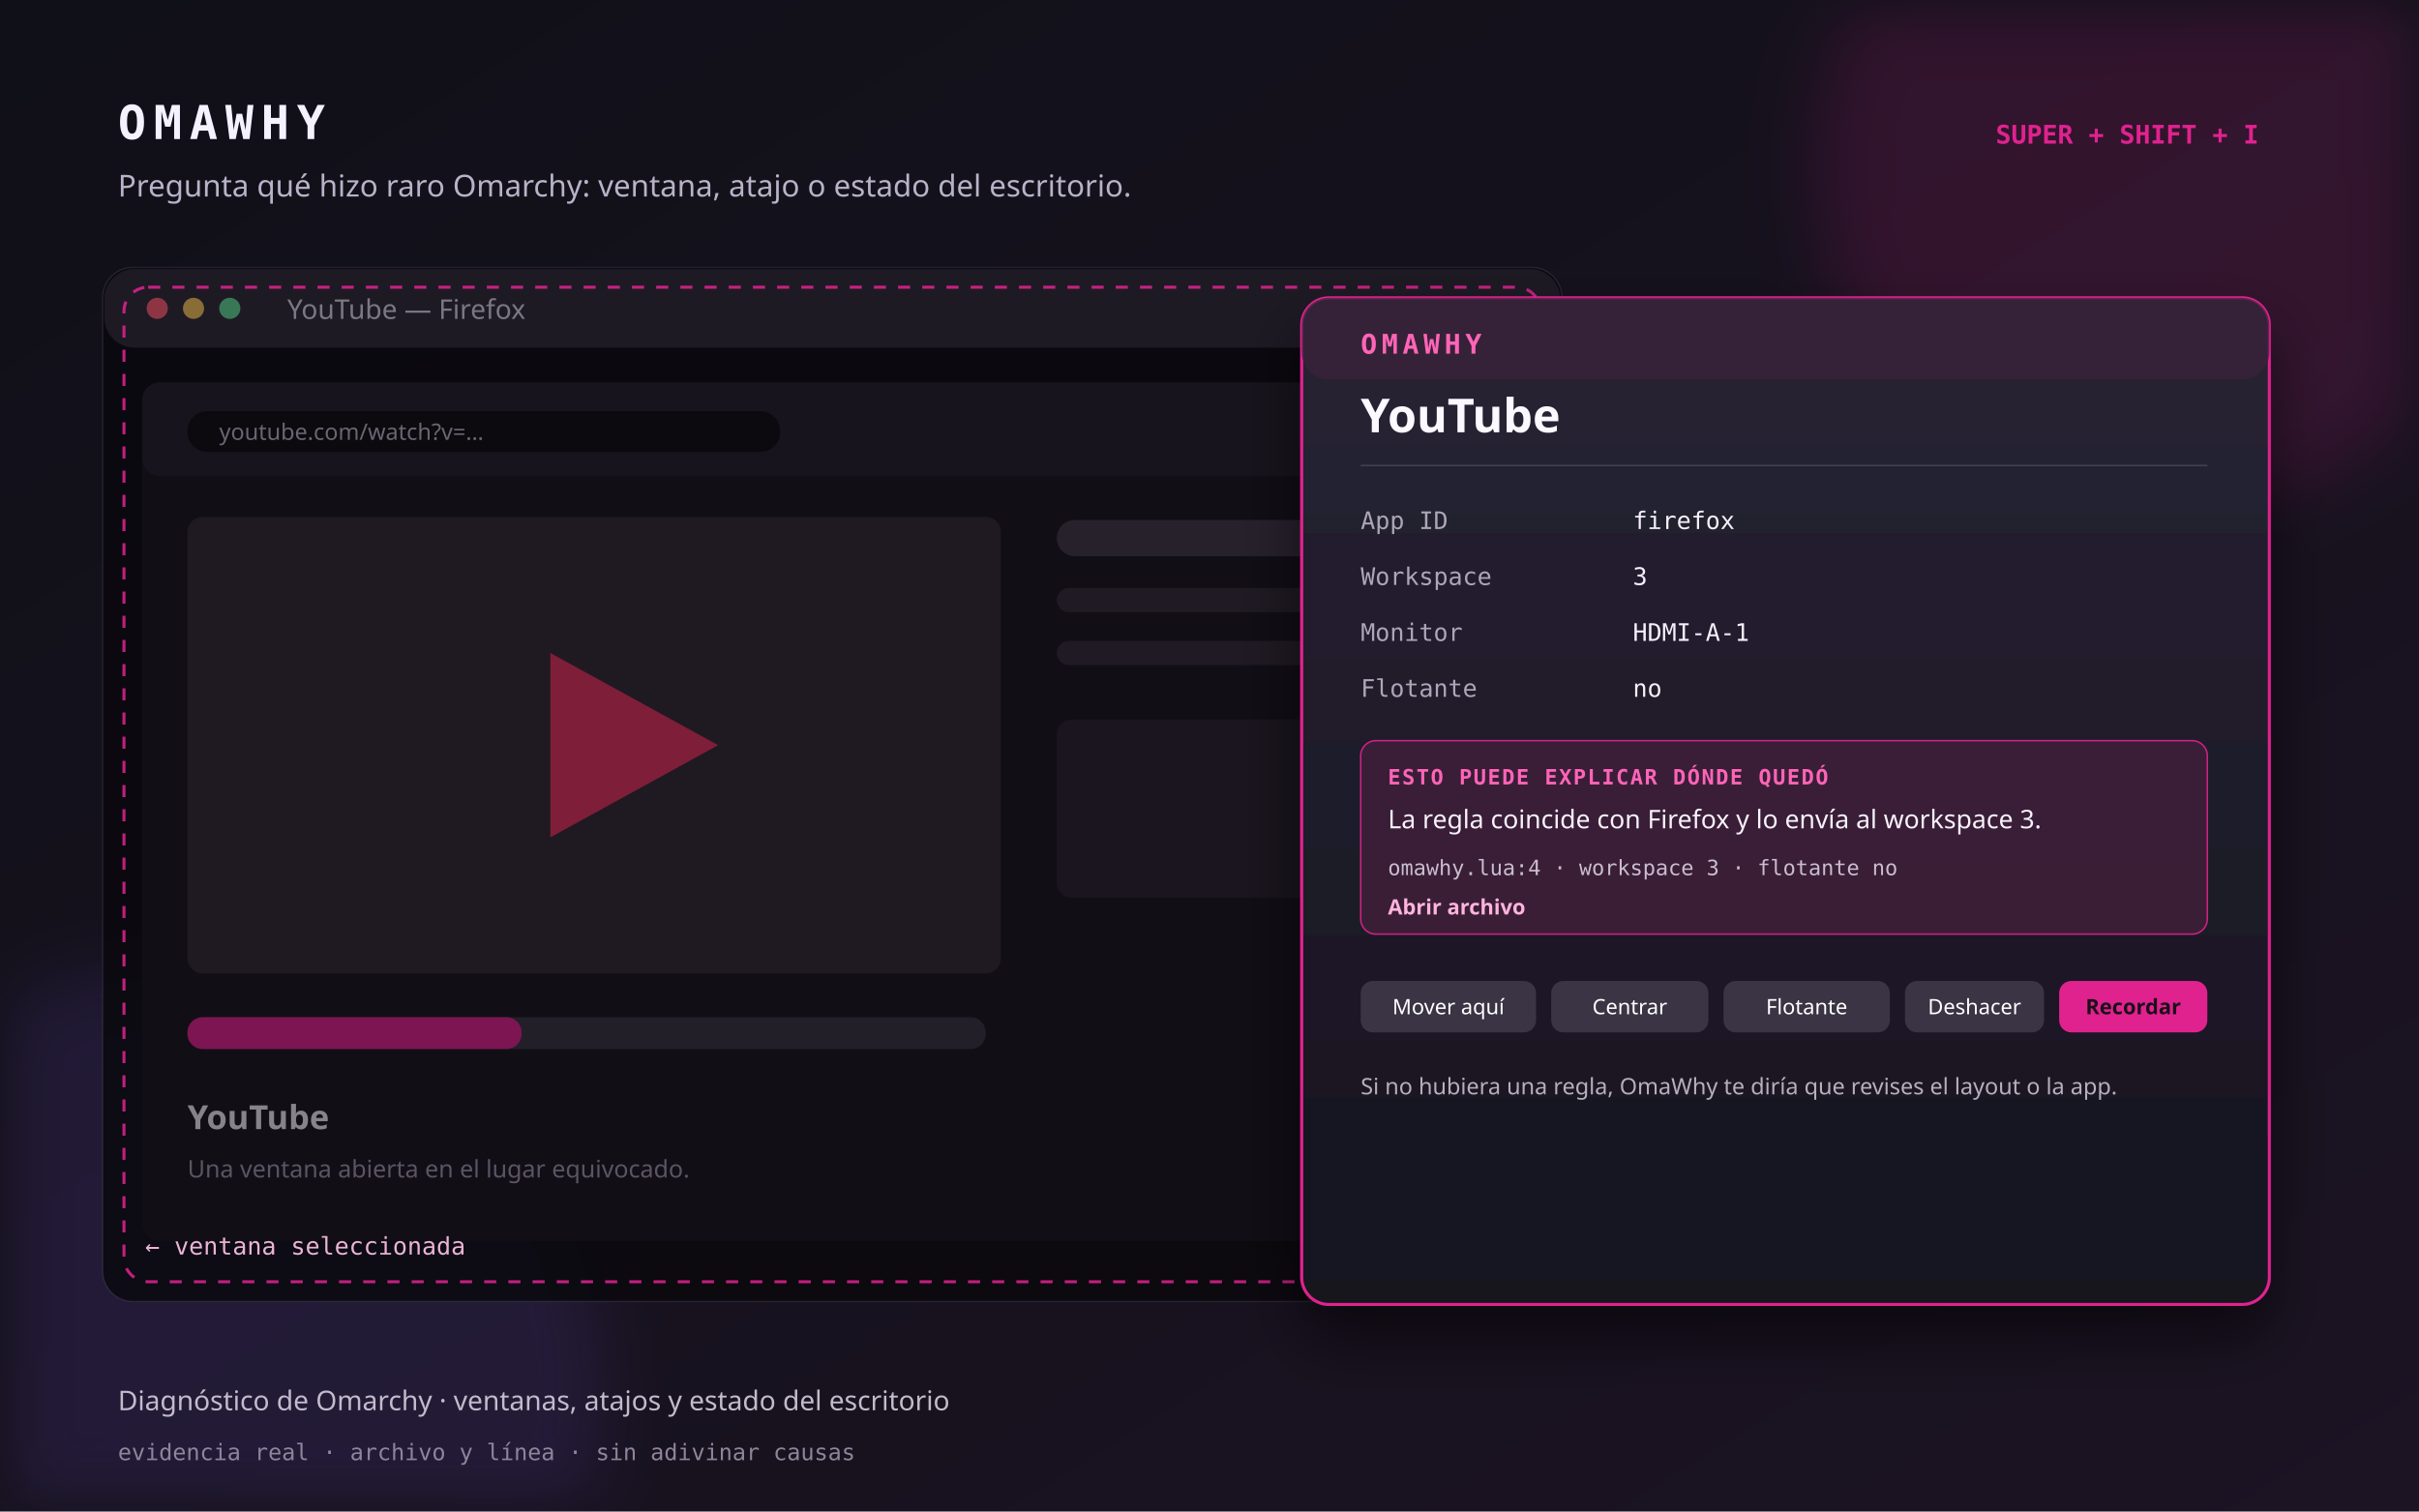
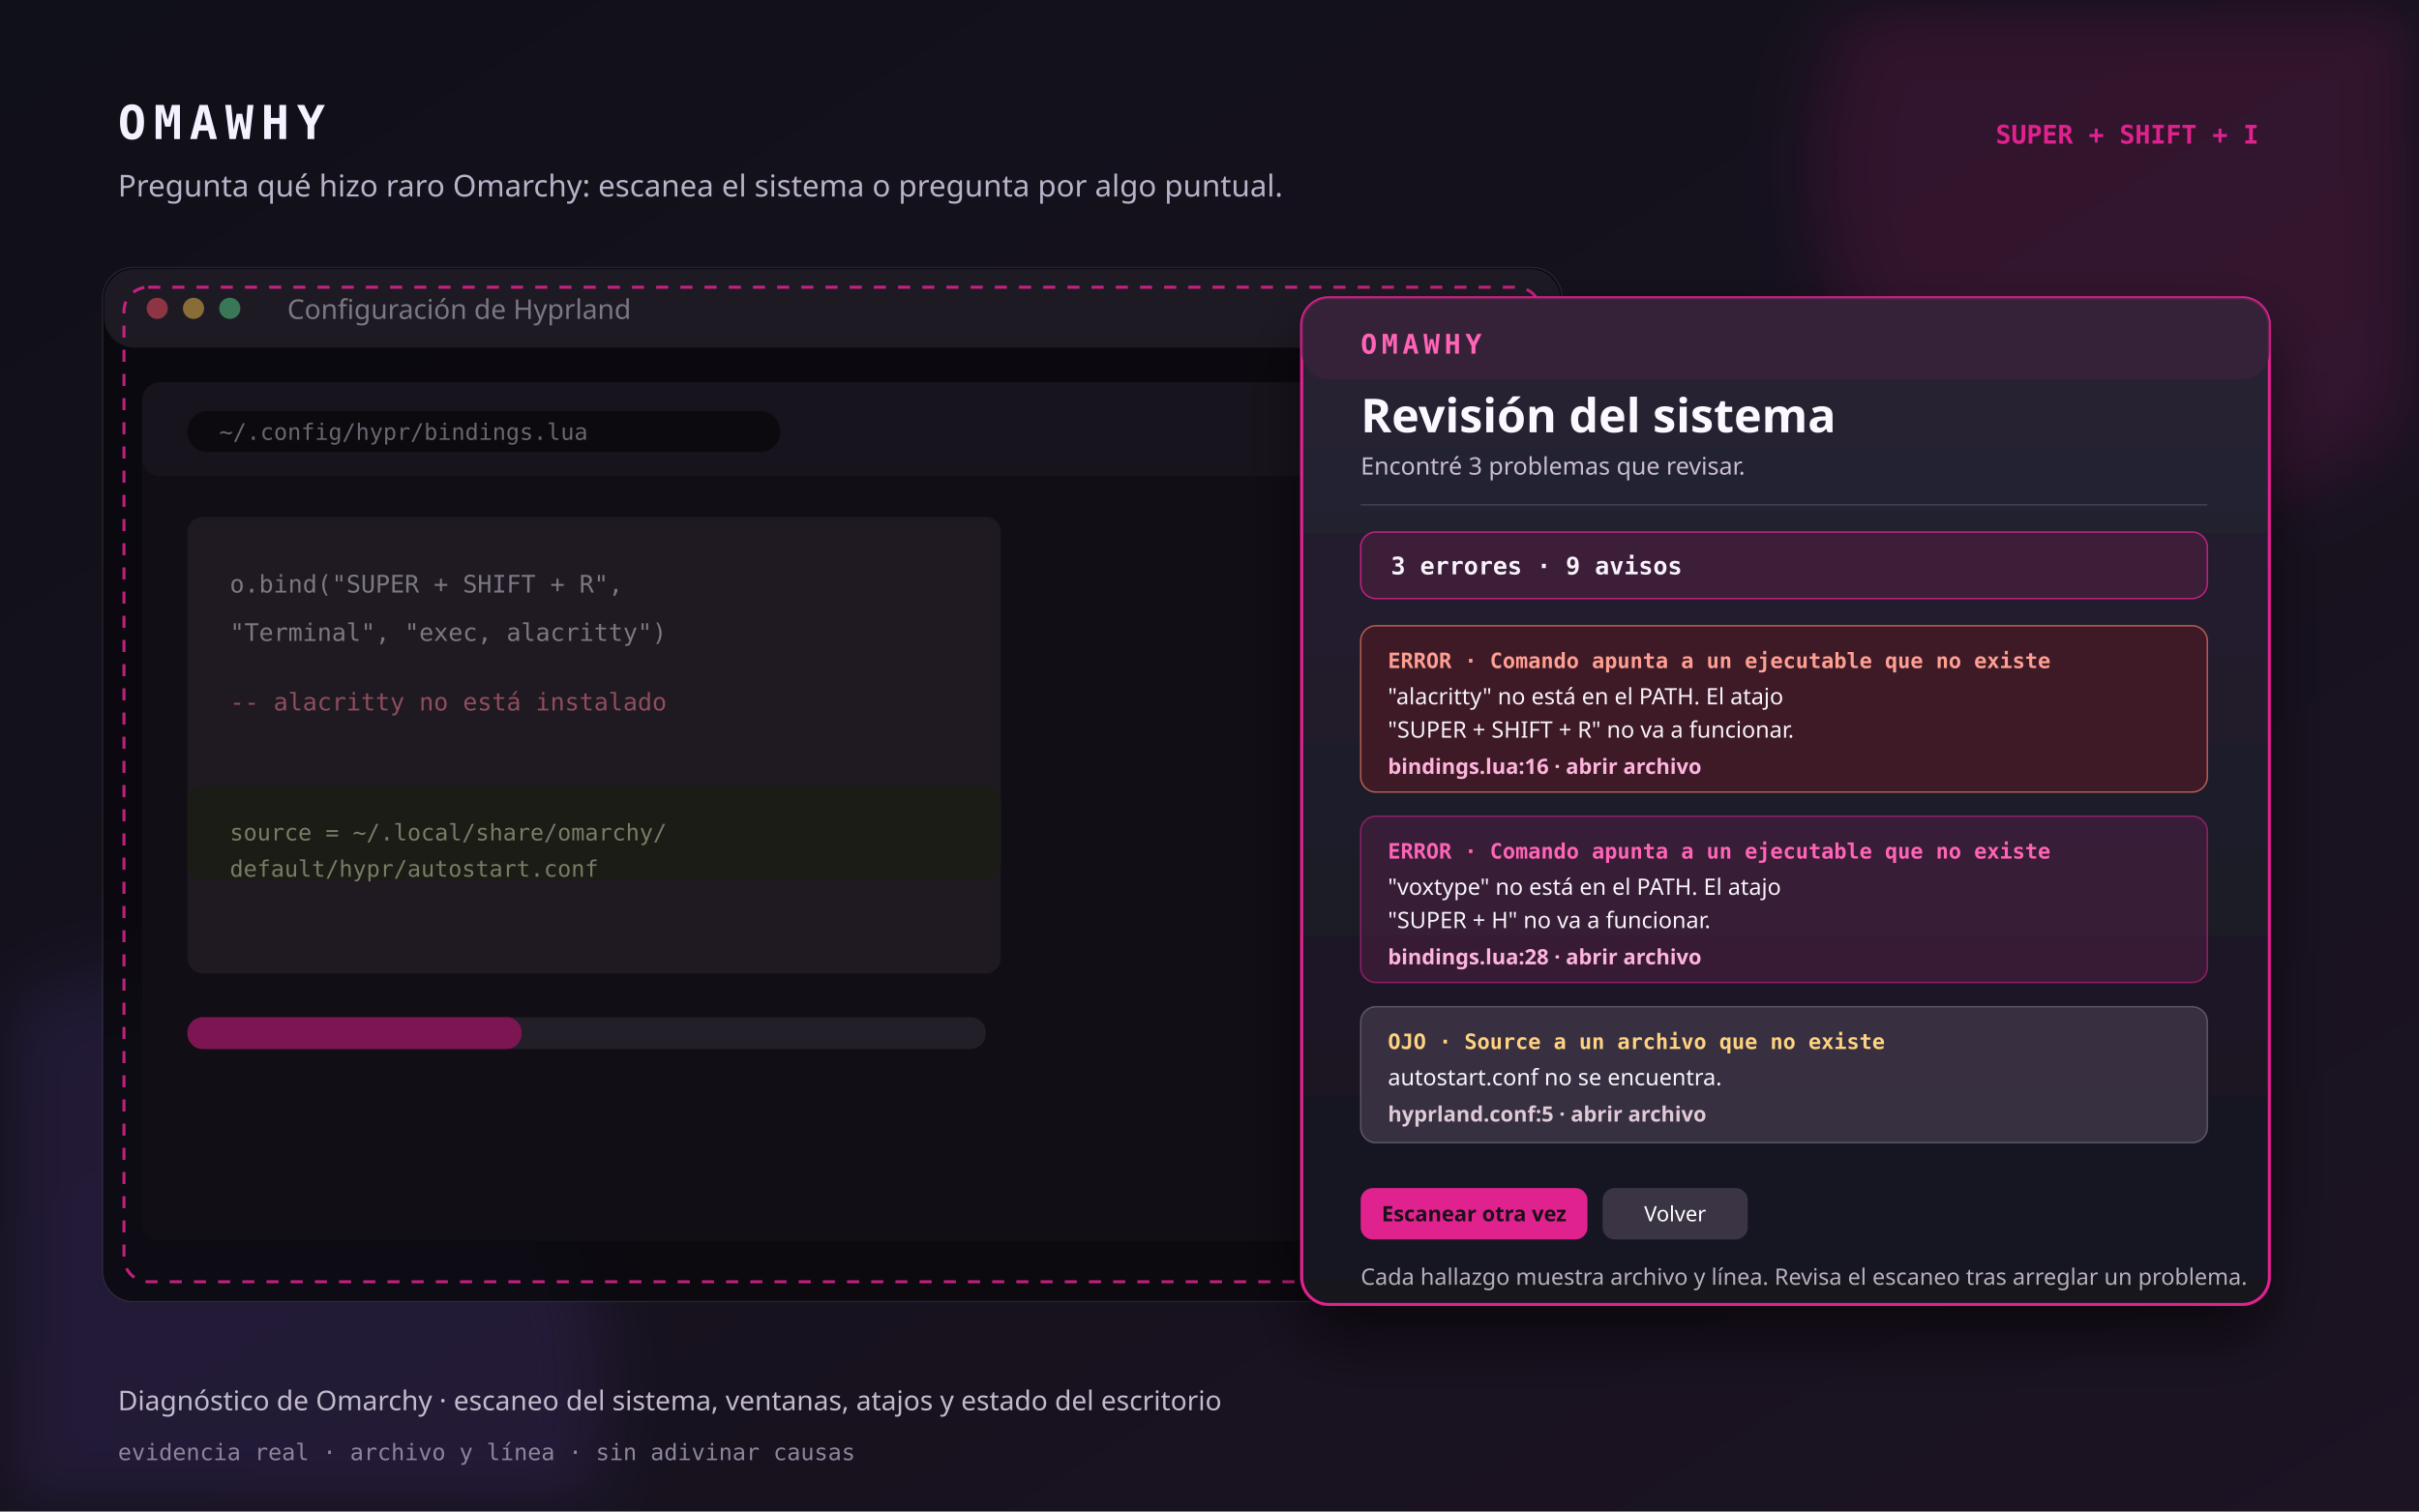
<svg xmlns="http://www.w3.org/2000/svg" width="1600" height="1000" viewBox="0 0 1600 1000" role="img" aria-labelledby="title desc">
  <defs>
    <linearGradient id="desktop" x1="0" y1="0" x2="1" y2="1">
      <stop stop-color="#101018" />
      <stop offset="1" stop-color="#1c1323" />
    </linearGradient>
    <linearGradient id="glass" x1="0" y1="0" x2="0" y2="1">
      <stop stop-color="#272334" />
      <stop offset="1" stop-color="#16141f" />
    </linearGradient>
    <filter id="shadow" x="-20%" y="-20%" width="140%" height="150%">
      <feDropShadow dx="0" dy="22" stdDeviation="20" flood-color="#000" flood-opacity=".55" />
    </filter>
    <filter id="soft">
      <feGaussianBlur stdDeviation="22" />
    </filter>
  </defs>
  <rect width="1600" height="1000" fill="url(#desktop)" />
  <circle cx="1430" cy="110" r="230" fill="#e0228f" opacity=".14" filter="url(#soft)" />
  <circle cx="120" cy="920" r="280" fill="#7f5af0" opacity=".12" filter="url(#soft)" />
  <text x="78" y="92" fill="#f5f2ff" font-family="monospace" font-weight="700" font-size="31" letter-spacing="5">OMAWHY</text>
-   <text x="78" y="130" fill="#b9b2c8" font-family="sans-serif" font-size="20">Pregunta qué hizo raro Omarchy: ventana, atajo o estado del escritorio.</text>
+   <text x="78" y="130" fill="#b9b2c8" font-family="sans-serif" font-size="20">Pregunta qué hizo raro Omarchy: escanea el sistema o pregunta por algo puntual.</text>
  <text x="1320" y="95" fill="#e0228f" font-family="monospace" font-size="17" font-weight="700">SUPER + SHIFT + I</text>
  <rect x="68" y="177" width="965" height="684" rx="20" fill="#0a0a10" opacity=".76" stroke="#756e87" stroke-opacity=".35" />
  <rect x="69" y="178" width="963" height="52" rx="20" fill="#312b3b" opacity=".95" />
  <circle cx="104" cy="204" r="7" fill="#ff5d75" />
  <circle cx="128" cy="204" r="7" fill="#f6c45d" />
  <circle cx="152" cy="204" r="7" fill="#62d995" />
-   <text x="190" y="211" fill="#dcd7e8" font-family="sans-serif" font-size="18">YouTube — Firefox</text>
+   <text x="190" y="211" fill="#dcd7e8" font-family="sans-serif" font-size="18">Configuración de Hyprland</text>
  <rect x="94" y="253" width="910" height="568" rx="12" fill="#18151f" />
  <rect x="94" y="253" width="910" height="62" rx="12" fill="#25202d" />
  <rect x="124" y="272" width="392" height="27" rx="13" fill="#0e0c13" />
-   <text x="145" y="291" fill="#bdb6c8" font-family="sans-serif" font-size="15">youtube.com/watch?v=…</text>
+   <text x="145" y="291" fill="#bdb6c8" font-family="monospace" font-size="15">~/.config/hypr/bindings.lua</text>
  <rect x="124" y="342" width="538" height="302" rx="10" fill="#312835" />
-   <polygon points="364,432 364,554 475,493" fill="#ff3366" opacity=".86" />
+   <text x="152" y="392" fill="#dcd7e8" font-family="monospace" font-size="16">o.bind("SUPER + SHIFT + R",</text>
+   <text x="152" y="424" fill="#dcd7e8" font-family="monospace" font-size="16">  "Terminal", "exec, alacritty")</text>
+   <text x="152" y="470" fill="#ff8ba0" font-family="monospace" font-size="16">-- alacritty no está instalado</text>
+   <rect x="124" y="520" width="538" height="62" rx="10" fill="#2a2f1f" />
+   <text x="152" y="556" fill="#d8e0b0" font-family="monospace" font-size="15">source = ~/.local/share/omarchy/</text>
+   <text x="152" y="580" fill="#d8e0b0" font-family="monospace" font-size="15">  default/hypr/autostart.conf</text>
  <rect x="124" y="673" width="528" height="21" rx="10" fill="#3a3341" />
  <rect x="124" y="673" width="221" height="21" rx="10" fill="#e0228f" />
-   <rect x="699" y="344" width="253" height="24" rx="12" fill="#403748" />
-   <rect x="699" y="389" width="225" height="16" rx="8" fill="#312a38" />
-   <rect x="699" y="424" width="235" height="16" rx="8" fill="#312a38" />
-   <rect x="699" y="476" width="204" height="118" rx="10" fill="#28222f" />
-   <text x="124" y="747" fill="#f1ecf8" font-family="sans-serif" font-size="22" font-weight="700">YouTube</text>
-   <text x="124" y="779" fill="#9e96ad" font-family="sans-serif" font-size="16">Una ventana abierta en el lugar equivocado.</text>
  <rect x="68" y="177" width="965" height="684" rx="20" fill="#08070b" opacity=".46" />
  <rect x="82" y="190" width="937" height="658" rx="16" fill="none" stroke="#e0228f" stroke-width="2" stroke-dasharray="8 8" opacity=".86" />
-   <path d="M 1000 514 C 1090 514, 1118 483, 1175 463" fill="none" stroke="#e0228f" stroke-width="3" stroke-dasharray="7 8" />
-   <circle cx="1000" cy="514" r="8" fill="#e0228f" />
-   <text x="96" y="830" fill="#eab3d6" font-family="monospace" font-size="16">← ventana seleccionada</text>
  <g filter="url(#shadow)">
    <rect x="861" y="197" width="640" height="666" rx="18" fill="url(#glass)" stroke="#e0228f" stroke-width="2" />
    <rect x="861" y="197" width="640" height="54" rx="18" fill="#3b2439" opacity=".7" />
  </g>
  <text x="900" y="234" fill="#ff64b7" font-family="monospace" font-size="18" font-weight="700" letter-spacing="3">OMAWHY</text>
-   <text x="900" y="286" fill="#fbf8ff" font-family="sans-serif" font-size="31" font-weight="700">YouTube</text>
-   <line x1="900" x2="1460" y1="308" y2="308" stroke="#84778f" stroke-opacity=".35" />
-   <g font-family="monospace" font-size="16">
-     <g fill="#ada5b9">
-       <text x="900" y="350">App ID</text>
-       <text x="900" y="387">Workspace</text>
-       <text x="900" y="424">Monitor</text>
-       <text x="900" y="461">Flotante</text>
-     </g>
-     <g fill="#f5f0fa">
-       <text x="1080" y="350">firefox</text>
-       <text x="1080" y="387">3</text>
-       <text x="1080" y="424">HDMI-A-1</text>
-       <text x="1080" y="461">no</text>
-     </g>
+   <text x="900" y="286" fill="#fbf8ff" font-family="sans-serif" font-size="31" font-weight="700">Revisión del sistema</text>
+   <text x="900" y="314" fill="#c9bdd0" font-family="sans-serif" font-size="16">Encontré 3 problemas que revisar.</text>
+   <line x1="900" x2="1460" y1="334" y2="334" stroke="#84778f" stroke-opacity=".35" />
+   <rect x="900" y="352" width="560" height="44" rx="10" fill="#4a1f40" fill-opacity=".65" stroke="#e0228f" stroke-opacity=".8" />
+   <text x="920" y="380" fill="#f8f3fb" font-family="monospace" font-size="16" font-weight="700">3 errores · 9 avisos</text>
+   <rect x="900" y="414" width="560" height="110" rx="10" fill="#4a1a24" fill-opacity=".72" stroke="#e0705f" stroke-opacity=".75" />
+   <text x="918" y="442" fill="#ff9f92" font-family="monospace" font-size="14" font-weight="700">ERROR · Comando apunta a un ejecutable que no existe</text>
+   <text x="918" y="466" fill="#f8f3fb" font-family="sans-serif" font-size="15">"alacritty" no está en el PATH. El atajo</text>
+   <text x="918" y="488" fill="#f8f3fb" font-family="sans-serif" font-size="15">"SUPER + SHIFT + R" no va a funcionar.</text>
+   <text x="918" y="512" fill="#ffb4de" font-family="sans-serif" font-size="14" font-weight="700">bindings.lua:16 · abrir archivo</text>
+   <rect x="900" y="540" width="560" height="110" rx="10" fill="#4a1f40" fill-opacity=".6" stroke="#e0228f" stroke-opacity=".55" />
+   <text x="918" y="568" fill="#ff64b7" font-family="monospace" font-size="14" font-weight="700">ERROR · Comando apunta a un ejecutable que no existe</text>
+   <text x="918" y="592" fill="#f8f3fb" font-family="sans-serif" font-size="15">"voxtype" no está en el PATH. El atajo</text>
+   <text x="918" y="614" fill="#f8f3fb" font-family="sans-serif" font-size="15">"SUPER + H" no va a funcionar.</text>
+   <text x="918" y="638" fill="#ffb4de" font-family="sans-serif" font-size="14" font-weight="700">bindings.lua:28 · abrir archivo</text>
+   <rect x="900" y="666" width="560" height="90" rx="10" fill="#3f3747" fill-opacity=".8" stroke="#8f849b" stroke-opacity=".5" />
+   <text x="918" y="694" fill="#ffd27f" font-family="monospace" font-size="14" font-weight="700">OJO · Source a un archivo que no existe</text>
+   <text x="918" y="718" fill="#f8f3fb" font-family="sans-serif" font-size="15">autostart.conf no se encuentra.</text>
+   <text x="918" y="742" fill="#e0c9d6" font-family="sans-serif" font-size="14" font-weight="700">hyprland.conf:5 · abrir archivo</text>
+   <g font-family="sans-serif" font-size="14" text-anchor="middle">
+     <rect x="900" y="786" width="150" height="34" rx="8" fill="#e0228f" />
+     <text x="975" y="808" fill="#1b1019" font-weight="700">Escanear otra vez</text>
+     <rect x="1060" y="786" width="96" height="34" rx="8" fill="#3a3444" />
+     <text x="1108" y="808" fill="#fff">Volver</text>
  </g>
-   <rect x="900" y="490" width="560" height="128" rx="10" fill="#4a1f40" fill-opacity=".65" stroke="#e0228f" stroke-opacity=".9" />
-   <text x="918" y="519" fill="#ff64b7" font-family="monospace" font-size="14" font-weight="700" letter-spacing="1">ESTO PUEDE EXPLICAR DÓNDE QUEDÓ</text>
-   <text x="918" y="548" fill="#f8f3fb" font-family="sans-serif" font-size="17">La regla coincide con Firefox y lo envía al workspace 3.</text>
-   <text x="918" y="579" fill="#c9bdd0" font-family="monospace" font-size="14">omawhy.lua:4 · workspace 3 · flotante no</text>
-   <text x="918" y="605" fill="#ffb4de" font-family="sans-serif" font-size="14" font-weight="700">Abrir archivo</text>
-   <g font-family="sans-serif" font-size="14" text-anchor="middle">
-     <rect x="900" y="649" width="116" height="34" rx="8" fill="#3a3444" />
-     <text x="958" y="671" fill="#fff">Mover aquí</text>
-     <rect x="1026" y="649" width="104" height="34" rx="8" fill="#3a3444" />
-     <text x="1078" y="671" fill="#fff">Centrar</text>
-     <rect x="1140" y="649" width="110" height="34" rx="8" fill="#3a3444" />
-     <text x="1195" y="671" fill="#fff">Flotante</text>
-     <rect x="1260" y="649" width="92" height="34" rx="8" fill="#3a3444" />
-     <text x="1306" y="671" fill="#fff">Deshacer</text>
-     <rect x="1362" y="649" width="98" height="34" rx="8" fill="#e0228f" />
-     <text x="1411" y="671" fill="#1b1019" font-weight="700">Recordar</text>
-   </g>
-   <text x="900" y="724" fill="#b7aebe" font-family="sans-serif" font-size="15">Si no hubiera una regla, OmaWhy te diría que revises el layout o la app.</text>
-   <text x="78" y="933" fill="#c3bacb" font-family="sans-serif" font-size="18">Diagnóstico de Omarchy · ventanas, atajos y estado del escritorio</text>
+   <text x="900" y="850" fill="#b7aebe" font-family="sans-serif" font-size="15">Cada hallazgo muestra archivo y línea. Revisa el escaneo tras arreglar un problema.</text>
+   <text x="78" y="933" fill="#c3bacb" font-family="sans-serif" font-size="18">Diagnóstico de Omarchy · escaneo del sistema, ventanas, atajos y estado del escritorio</text>
  <text x="78" y="966" fill="#8f849b" font-family="monospace" font-size="15">evidencia real · archivo y línea · sin adivinar causas</text>
</svg>
